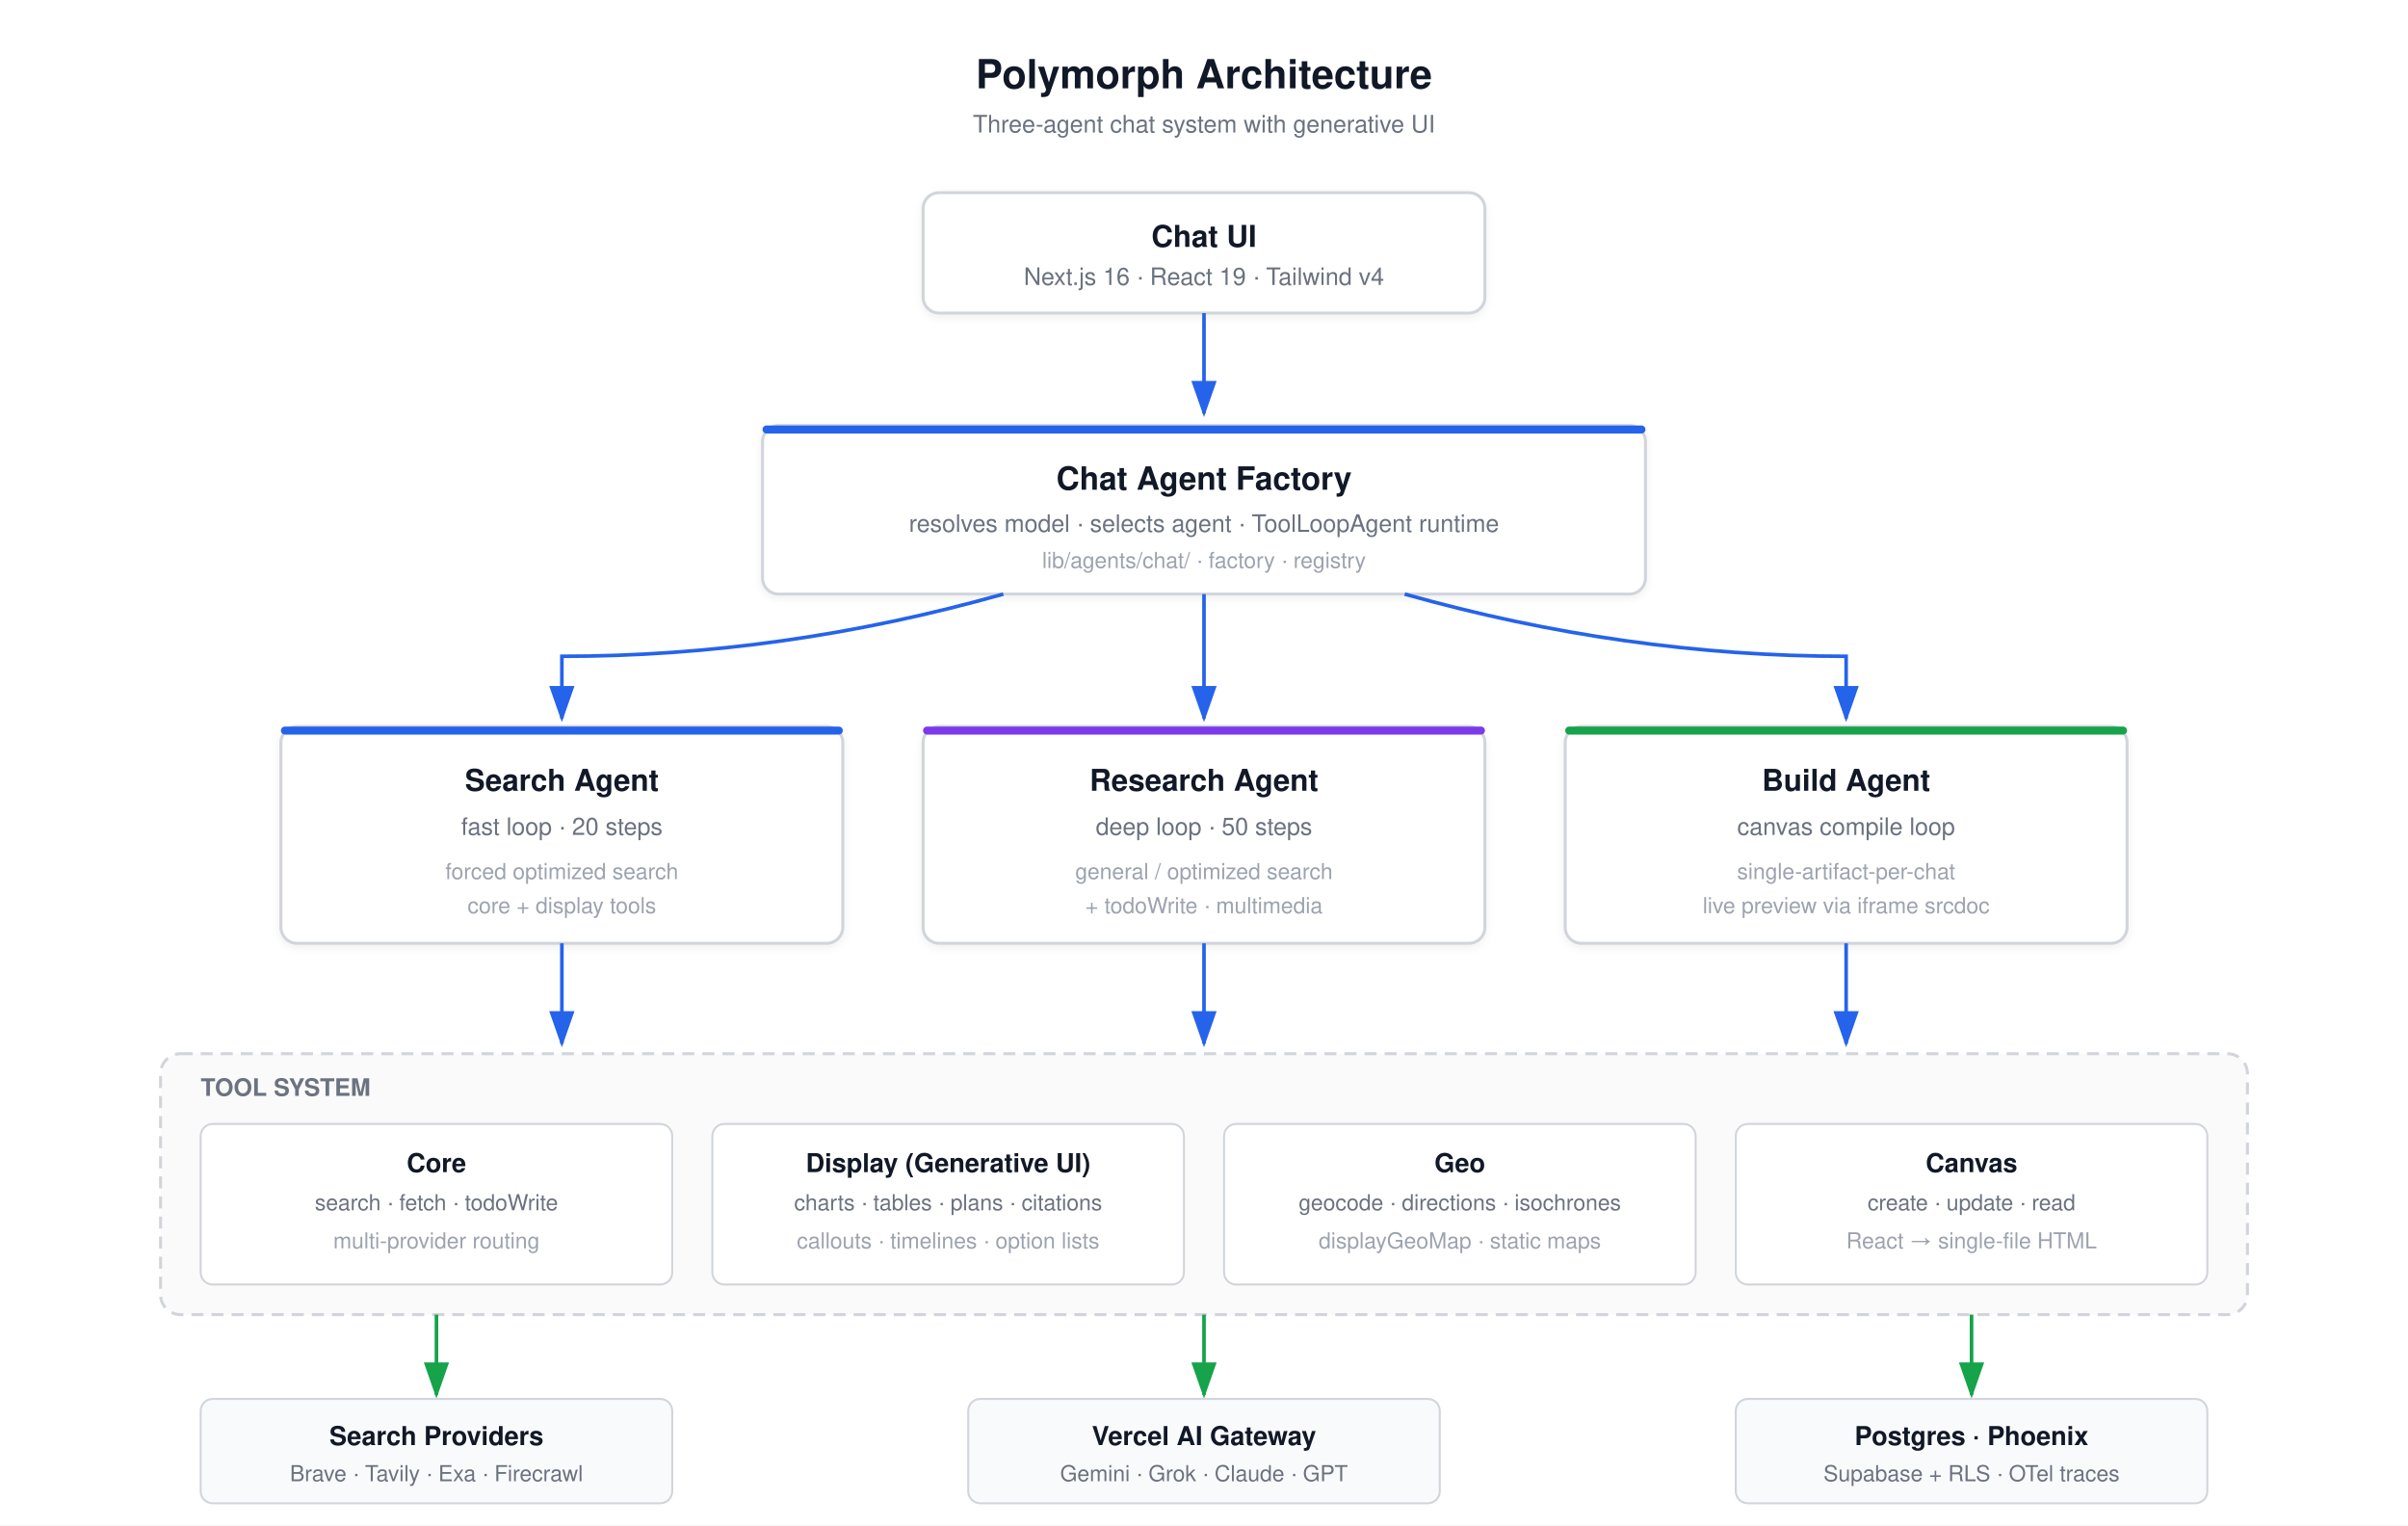
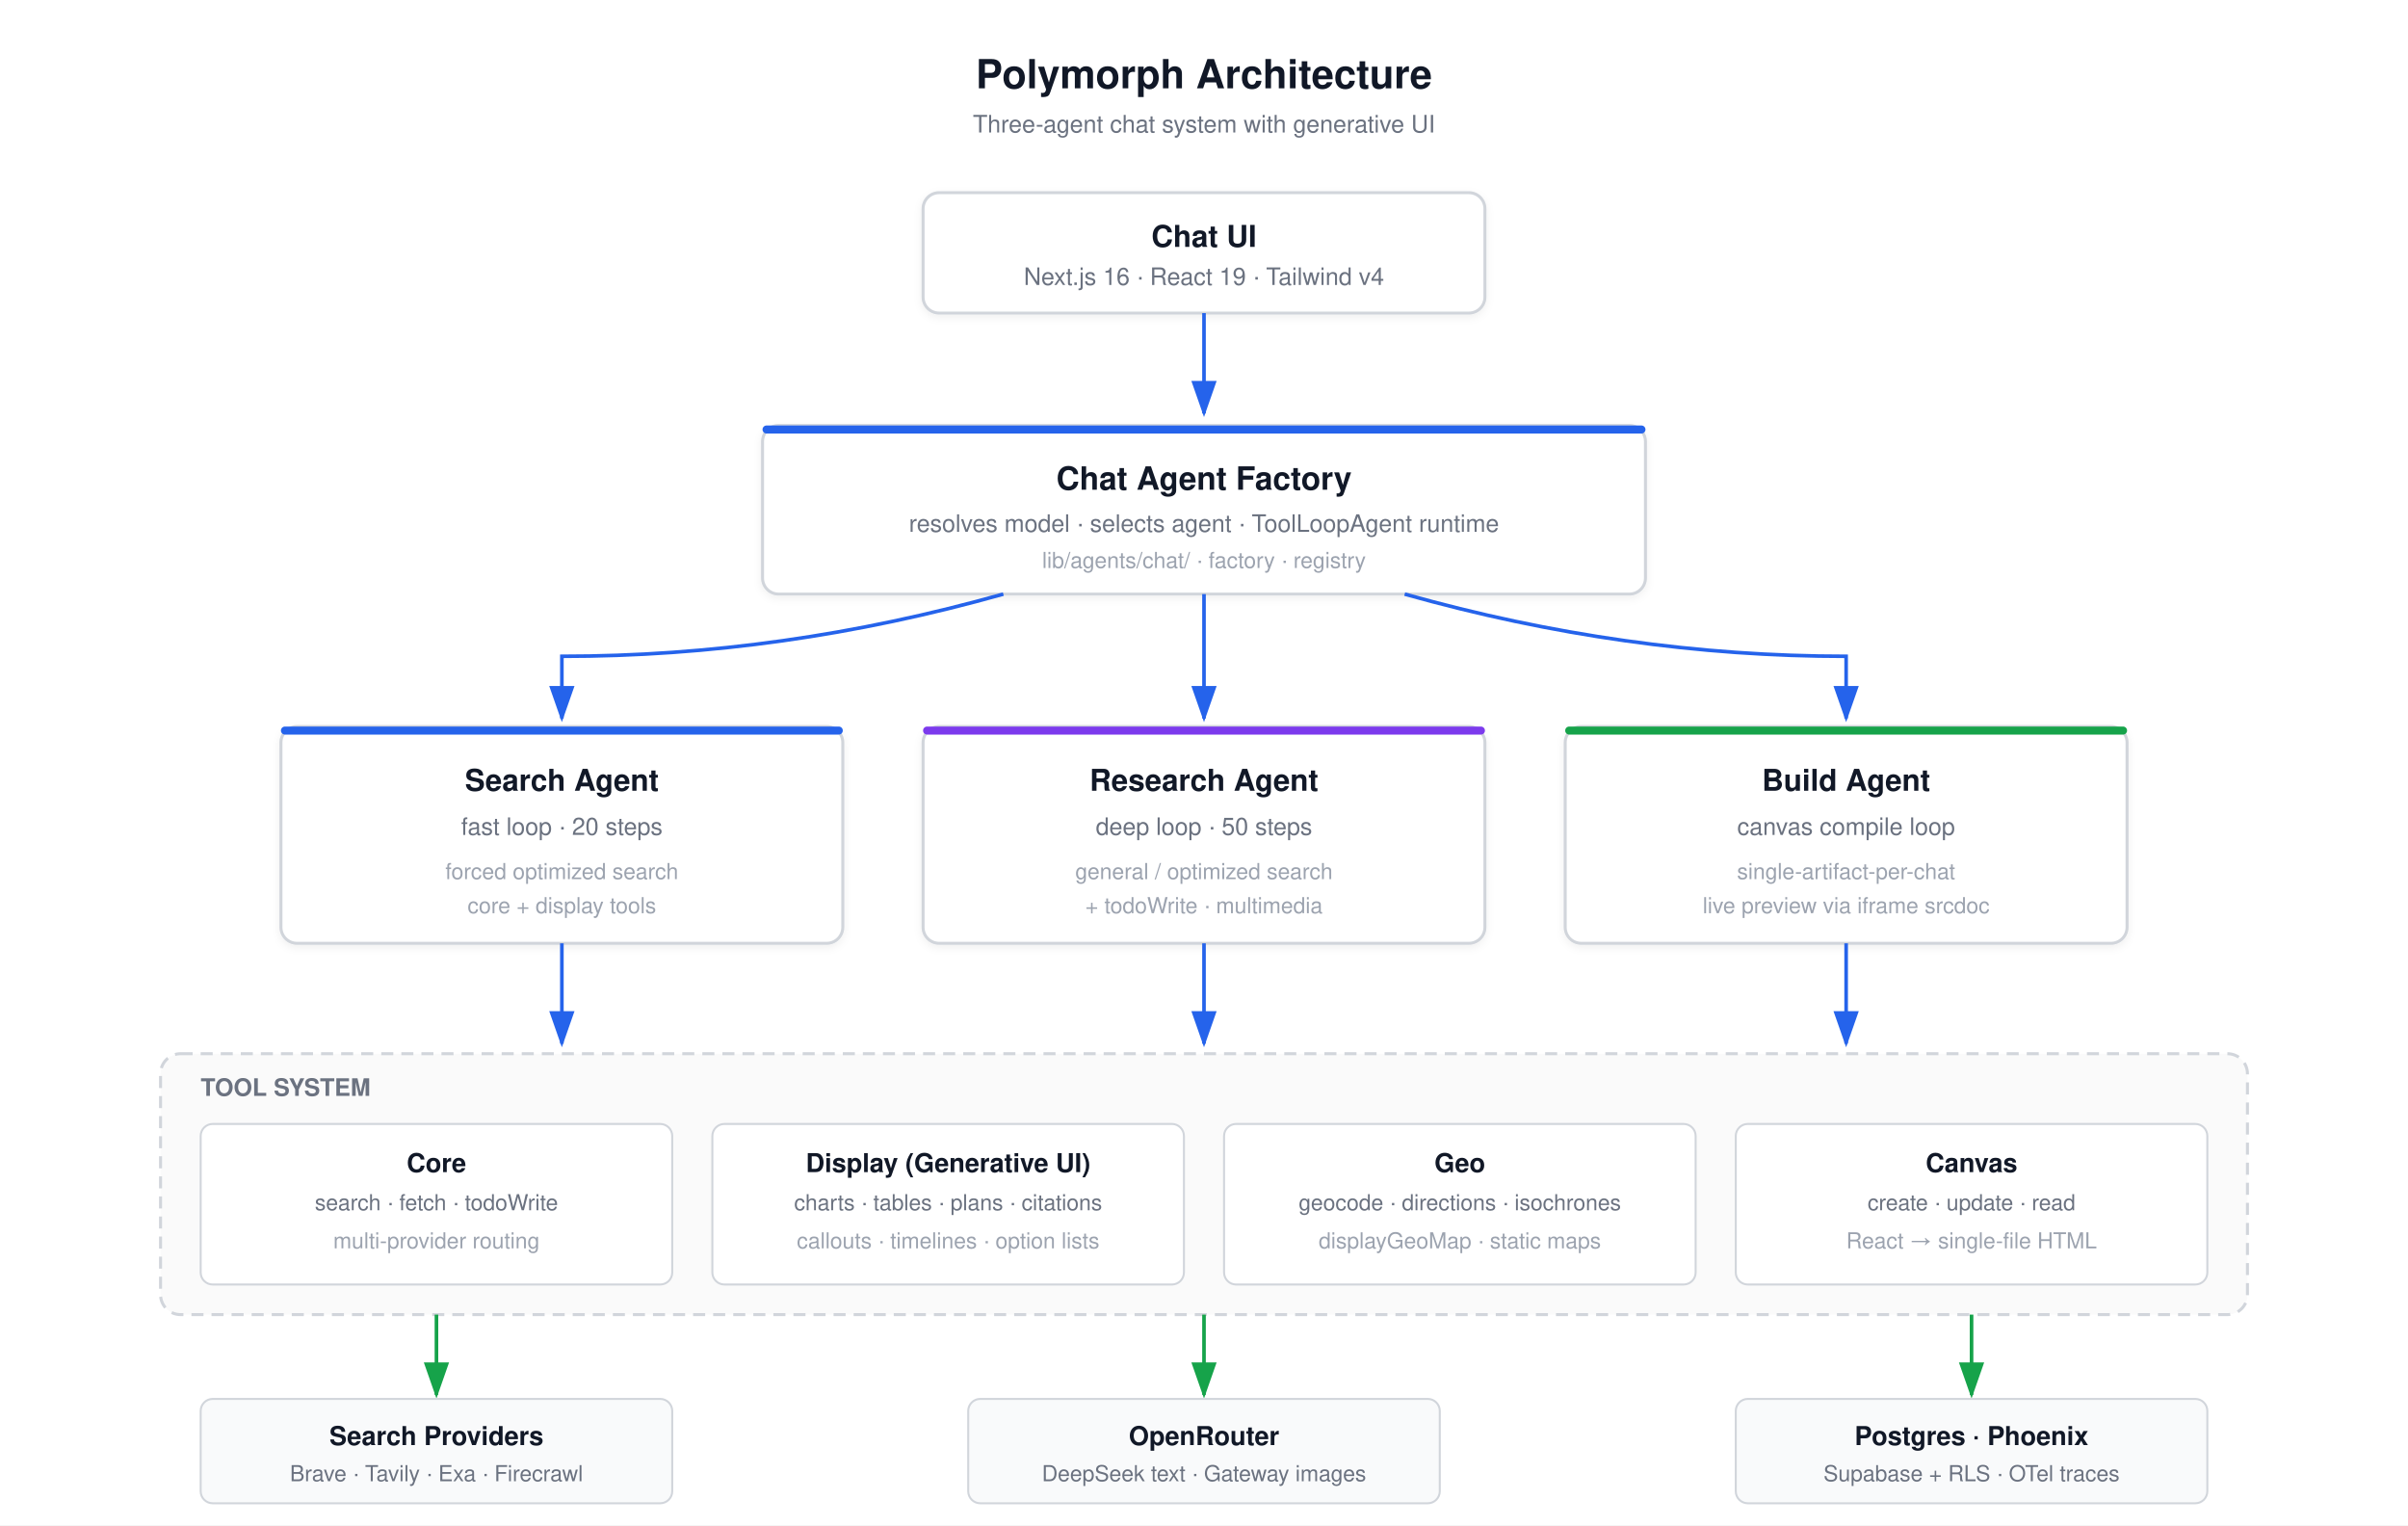
<svg xmlns="http://www.w3.org/2000/svg" viewBox="0 0 1200 760" width="1200" height="760">
  <style>
    text { font-family: 'Helvetica Neue', Helvetica, Arial, sans-serif; }
  </style>
  <defs>
    <marker id="arrow-blue" markerWidth="10" markerHeight="7" refX="9" refY="3.5" orient="auto">
      <polygon points="0 0, 10 3.5, 0 7" fill="#2563eb" />
    </marker>
    <marker id="arrow-green" markerWidth="10" markerHeight="7" refX="9" refY="3.5" orient="auto">
      <polygon points="0 0, 10 3.5, 0 7" fill="#16a34a" />
    </marker>
    <filter id="ds" x="-10%" y="-10%" width="120%" height="130%">
      <feDropShadow dx="0" dy="1.5" stdDeviation="2" flood-color="#000" flood-opacity="0.06" />
    </filter>
  </defs>
  <rect width="1200" height="760" fill="#ffffff" />
  <text x="600" y="44" text-anchor="middle" font-size="20" font-weight="600" fill="#111827">Polymorph Architecture</text>
  <text x="600" y="66" text-anchor="middle" font-size="12" fill="#6b7280">Three-agent chat system with generative UI</text>
  <rect x="460" y="96" width="280" height="60" rx="8" ry="8" fill="#ffffff" stroke="#d1d5db" stroke-width="1.5" filter="url(#ds)" />
  <text x="600" y="123" text-anchor="middle" font-size="15" font-weight="600" fill="#111827">Chat UI</text>
  <text x="600" y="142" text-anchor="middle" font-size="12" fill="#6b7280">Next.js 16 · React 19 · Tailwind v4</text>
  <line x1="600" y1="156" x2="600" y2="206" stroke="#2563eb" stroke-width="1.8" marker-end="url(#arrow-blue)" />
  <rect x="380" y="212" width="440" height="84" rx="8" ry="8" fill="#ffffff" stroke="#d1d5db" stroke-width="1.5" filter="url(#ds)" />
  <rect x="380" y="212" width="440" height="4" rx="2" ry="2" fill="#2563eb" />
  <text x="600" y="244" text-anchor="middle" font-size="16" font-weight="600" fill="#111827">Chat Agent Factory</text>
  <text x="600" y="265" text-anchor="middle" font-size="12" fill="#6b7280">resolves model · selects agent · ToolLoopAgent runtime</text>
  <text x="600" y="283" text-anchor="middle" font-size="11" fill="#9ca3af">lib/agents/chat/ · factory · registry</text>
  <path d="M 500 296 Q 390 327 280 327 V 358" stroke="#2563eb" stroke-width="1.8" fill="none" marker-end="url(#arrow-blue)" />
  <line x1="600" y1="296" x2="600" y2="358" stroke="#2563eb" stroke-width="1.8" marker-end="url(#arrow-blue)" />
  <path d="M 700 296 Q 810 327 920 327 V 358" stroke="#2563eb" stroke-width="1.8" fill="none" marker-end="url(#arrow-blue)" />
  <rect x="140" y="362" width="280" height="108" rx="8" ry="8" fill="#ffffff" stroke="#d1d5db" stroke-width="1.5" filter="url(#ds)" />
  <rect x="140" y="362" width="280" height="4" rx="2" ry="2" fill="#2563eb" />
  <text x="280" y="394" text-anchor="middle" font-size="15" font-weight="600" fill="#111827">Search Agent</text>
  <text x="280" y="416" text-anchor="middle" font-size="12" fill="#6b7280">fast loop · 20 steps</text>
  <text x="280" y="438" text-anchor="middle" font-size="11" fill="#9ca3af">forced optimized search</text>
  <text x="280" y="455" text-anchor="middle" font-size="11" fill="#9ca3af">core + display tools</text>
  <rect x="460" y="362" width="280" height="108" rx="8" ry="8" fill="#ffffff" stroke="#d1d5db" stroke-width="1.5" filter="url(#ds)" />
  <rect x="460" y="362" width="280" height="4" rx="2" ry="2" fill="#7c3aed" />
  <text x="600" y="394" text-anchor="middle" font-size="15" font-weight="600" fill="#111827">Research Agent</text>
  <text x="600" y="416" text-anchor="middle" font-size="12" fill="#6b7280">deep loop · 50 steps</text>
  <text x="600" y="438" text-anchor="middle" font-size="11" fill="#9ca3af">general / optimized search</text>
  <text x="600" y="455" text-anchor="middle" font-size="11" fill="#9ca3af">+ todoWrite · multimedia</text>
  <rect x="780" y="362" width="280" height="108" rx="8" ry="8" fill="#ffffff" stroke="#d1d5db" stroke-width="1.5" filter="url(#ds)" />
  <rect x="780" y="362" width="280" height="4" rx="2" ry="2" fill="#16a34a" />
  <text x="920" y="394" text-anchor="middle" font-size="15" font-weight="600" fill="#111827">Build Agent</text>
  <text x="920" y="416" text-anchor="middle" font-size="12" fill="#6b7280">canvas compile loop</text>
  <text x="920" y="438" text-anchor="middle" font-size="11" fill="#9ca3af">single-artifact-per-chat</text>
  <text x="920" y="455" text-anchor="middle" font-size="11" fill="#9ca3af">live preview via iframe srcdoc</text>
  <line x1="280" y1="470" x2="280" y2="520" stroke="#2563eb" stroke-width="1.8" marker-end="url(#arrow-blue)" />
  <line x1="600" y1="470" x2="600" y2="520" stroke="#2563eb" stroke-width="1.8" marker-end="url(#arrow-blue)" />
  <line x1="920" y1="470" x2="920" y2="520" stroke="#2563eb" stroke-width="1.8" marker-end="url(#arrow-blue)" />
  <rect x="80" y="525" width="1040" height="130" rx="10" ry="10" fill="#fafafa" stroke="#d1d5db" stroke-width="1.5" stroke-dasharray="6,4" />
  <text x="100" y="546" font-size="12" font-weight="600" fill="#6b7280">TOOL SYSTEM</text>
  <rect x="100" y="560" width="235" height="80" rx="6" ry="6" fill="#ffffff" stroke="#d1d5db" stroke-width="1" />
  <text x="217.5" y="584" text-anchor="middle" font-size="13" font-weight="600" fill="#111827">Core</text>
  <text x="217.5" y="603" text-anchor="middle" font-size="11" fill="#6b7280">search · fetch · todoWrite</text>
  <text x="217.5" y="622" text-anchor="middle" font-size="11" fill="#9ca3af">multi-provider routing</text>
  <rect x="355" y="560" width="235" height="80" rx="6" ry="6" fill="#ffffff" stroke="#d1d5db" stroke-width="1" />
  <text x="472.5" y="584" text-anchor="middle" font-size="13" font-weight="600" fill="#111827">Display (Generative UI)</text>
  <text x="472.5" y="603" text-anchor="middle" font-size="11" fill="#6b7280">charts · tables · plans · citations</text>
  <text x="472.5" y="622" text-anchor="middle" font-size="11" fill="#9ca3af">callouts · timelines · option lists</text>
  <rect x="610" y="560" width="235" height="80" rx="6" ry="6" fill="#ffffff" stroke="#d1d5db" stroke-width="1" />
  <text x="727.5" y="584" text-anchor="middle" font-size="13" font-weight="600" fill="#111827">Geo</text>
  <text x="727.5" y="603" text-anchor="middle" font-size="11" fill="#6b7280">geocode · directions · isochrones</text>
  <text x="727.5" y="622" text-anchor="middle" font-size="11" fill="#9ca3af">displayGeoMap · static maps</text>
  <rect x="865" y="560" width="235" height="80" rx="6" ry="6" fill="#ffffff" stroke="#d1d5db" stroke-width="1" />
  <text x="982.5" y="584" text-anchor="middle" font-size="13" font-weight="600" fill="#111827">Canvas</text>
  <text x="982.5" y="603" text-anchor="middle" font-size="11" fill="#6b7280">create · update · read</text>
  <text x="982.5" y="622" text-anchor="middle" font-size="11" fill="#9ca3af">React → single-file HTML</text>
  <line x1="217.5" y1="655" x2="217.5" y2="695" stroke="#16a34a" stroke-width="1.8" marker-end="url(#arrow-green)" />
  <line x1="600" y1="655" x2="600" y2="695" stroke="#16a34a" stroke-width="1.8" marker-end="url(#arrow-green)" />
  <line x1="982.5" y1="655" x2="982.5" y2="695" stroke="#16a34a" stroke-width="1.8" marker-end="url(#arrow-green)" />
  <rect x="100" y="697" width="235" height="52" rx="6" ry="6" fill="#f9fafb" stroke="#d1d5db" stroke-width="1" />
  <text x="217.5" y="720" text-anchor="middle" font-size="13" font-weight="600" fill="#111827">Search Providers</text>
  <text x="217.5" y="738" text-anchor="middle" font-size="11" fill="#6b7280">Brave · Tavily · Exa · Firecrawl</text>
  <rect x="482.5" y="697" width="235" height="52" rx="6" ry="6" fill="#f9fafb" stroke="#d1d5db" stroke-width="1" />
-   <text x="600" y="720" text-anchor="middle" font-size="13" font-weight="600" fill="#111827">Vercel AI Gateway</text>
-   <text x="600" y="738" text-anchor="middle" font-size="11" fill="#6b7280">Gemini · Grok · Claude · GPT</text>
+   <text x="600" y="720" text-anchor="middle" font-size="13" font-weight="600" fill="#111827">OpenRouter</text>
+   <text x="600" y="738" text-anchor="middle" font-size="11" fill="#6b7280">DeepSeek text · Gateway images</text>
  <rect x="865" y="697" width="235" height="52" rx="6" ry="6" fill="#f9fafb" stroke="#d1d5db" stroke-width="1" />
  <text x="982.5" y="720" text-anchor="middle" font-size="13" font-weight="600" fill="#111827">Postgres · Phoenix</text>
  <text x="982.5" y="738" text-anchor="middle" font-size="11" fill="#6b7280">Supabase + RLS · OTel traces</text>
</svg>
